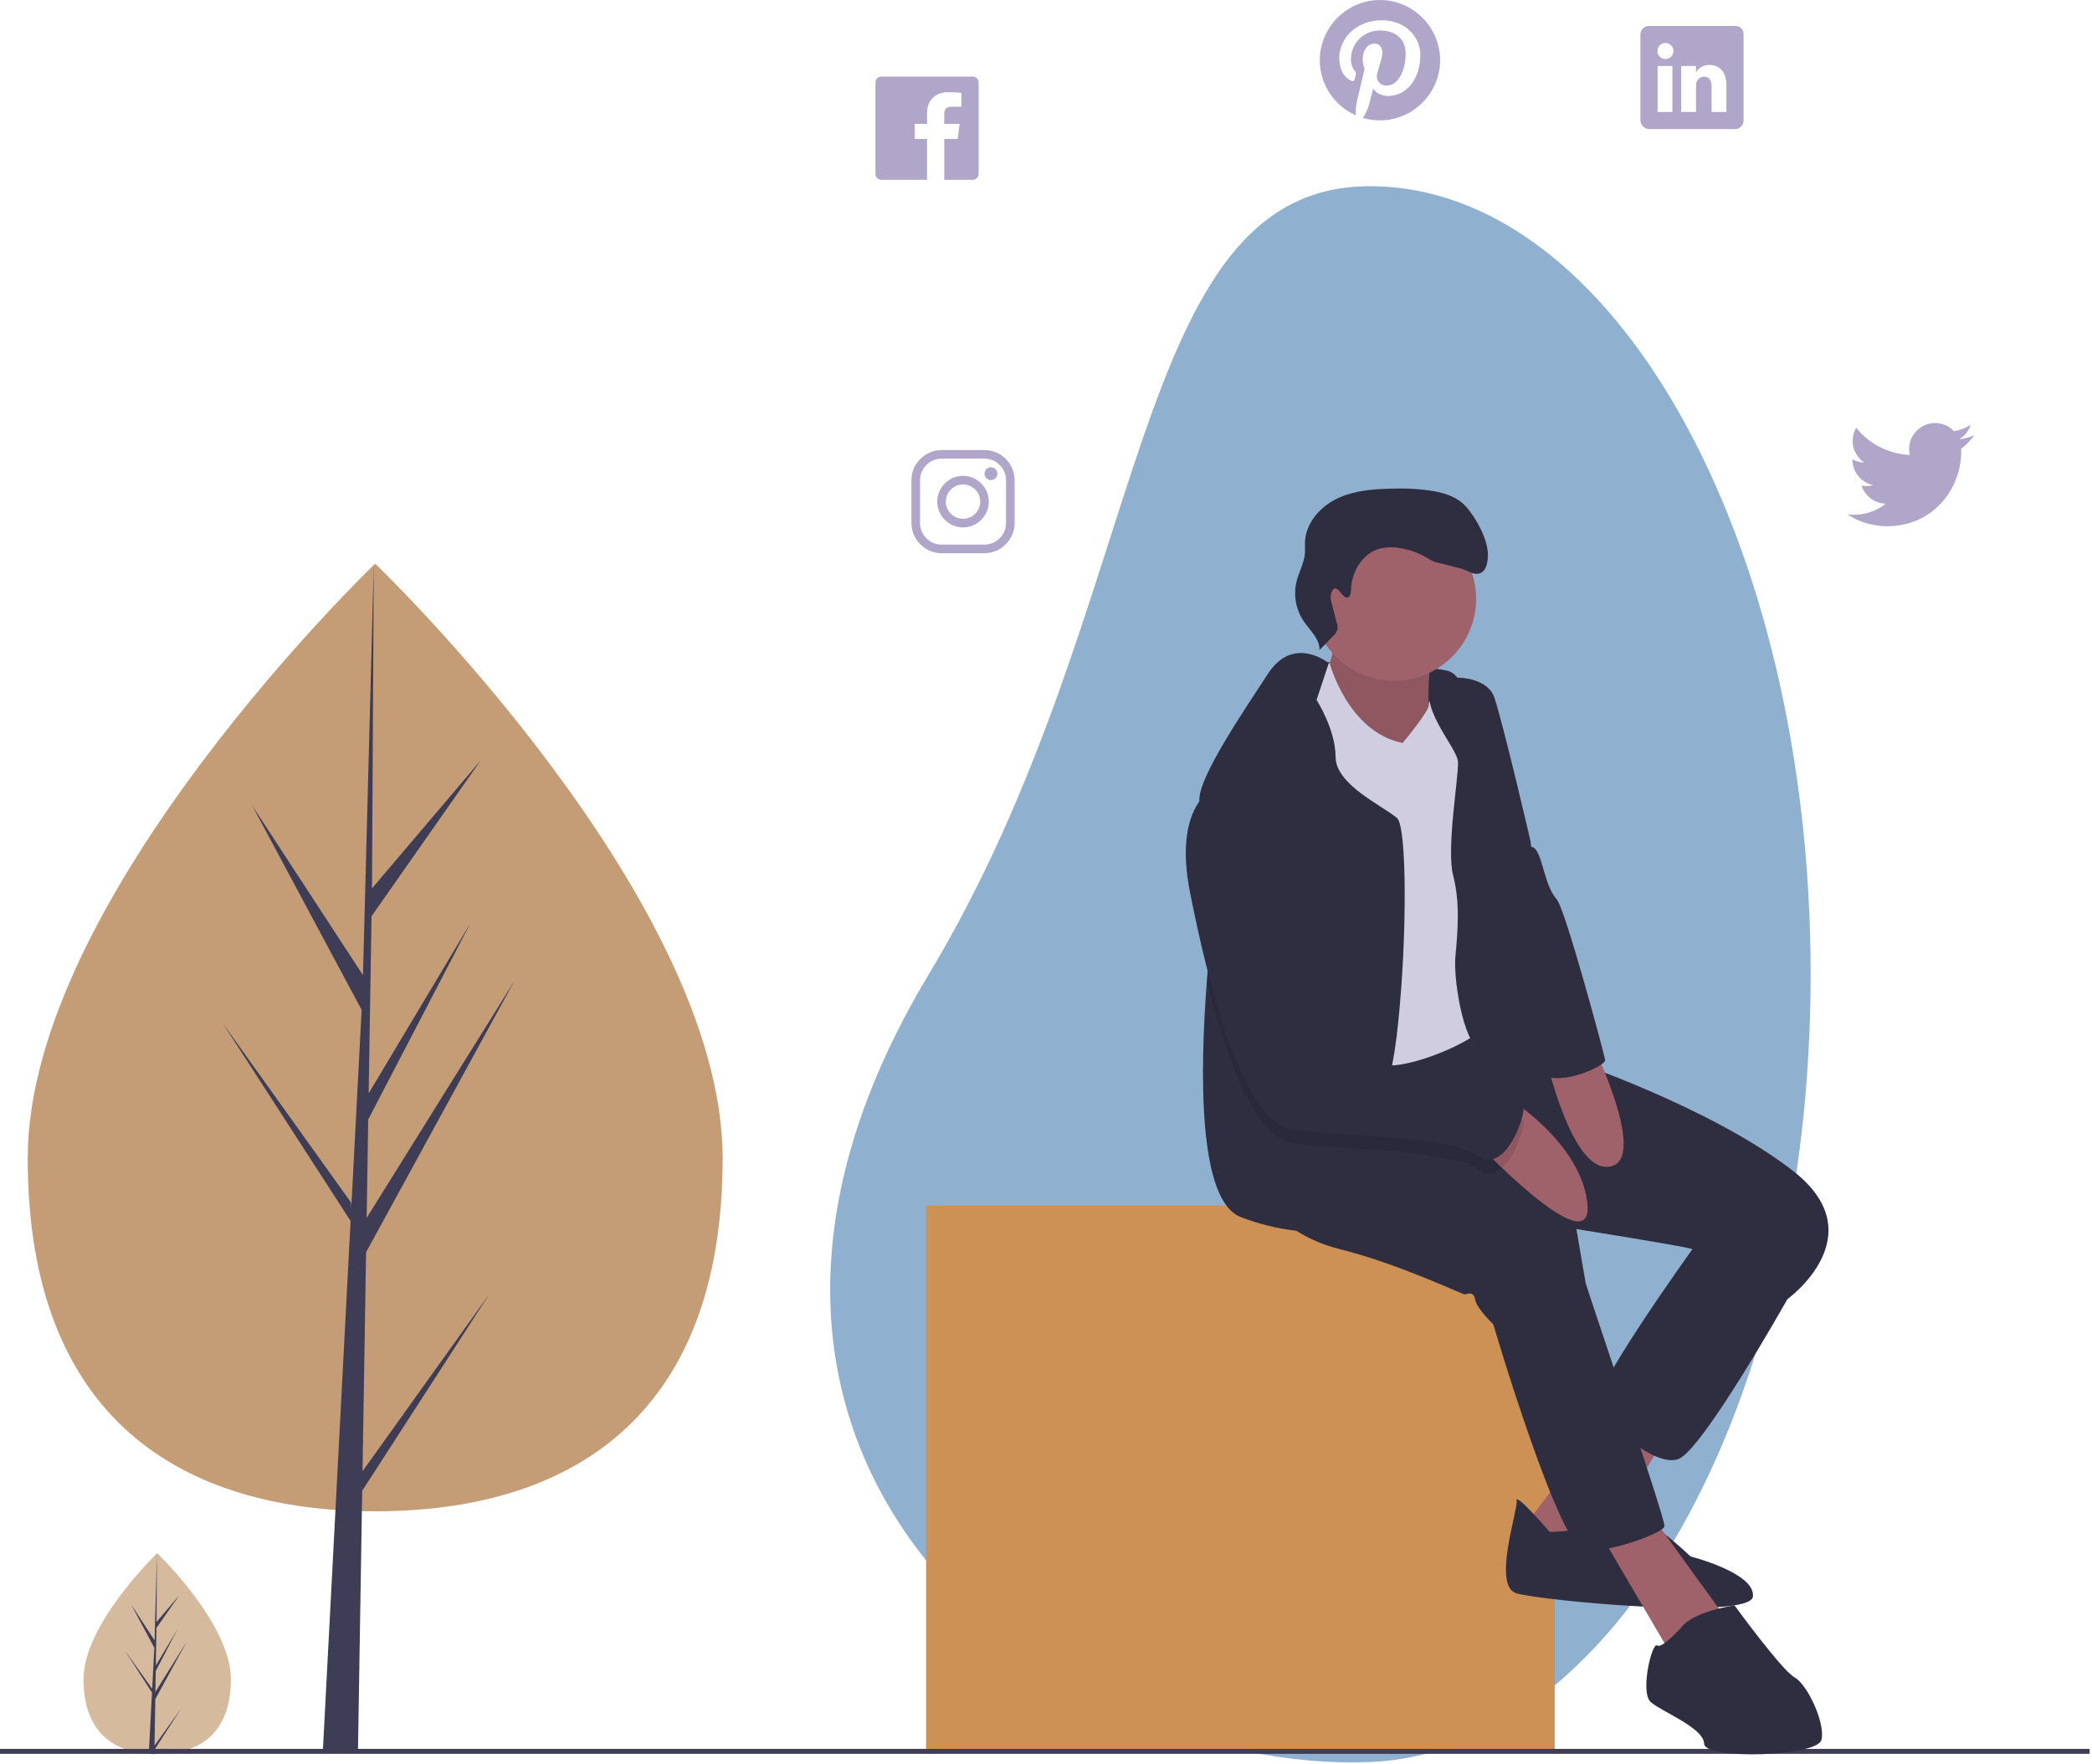
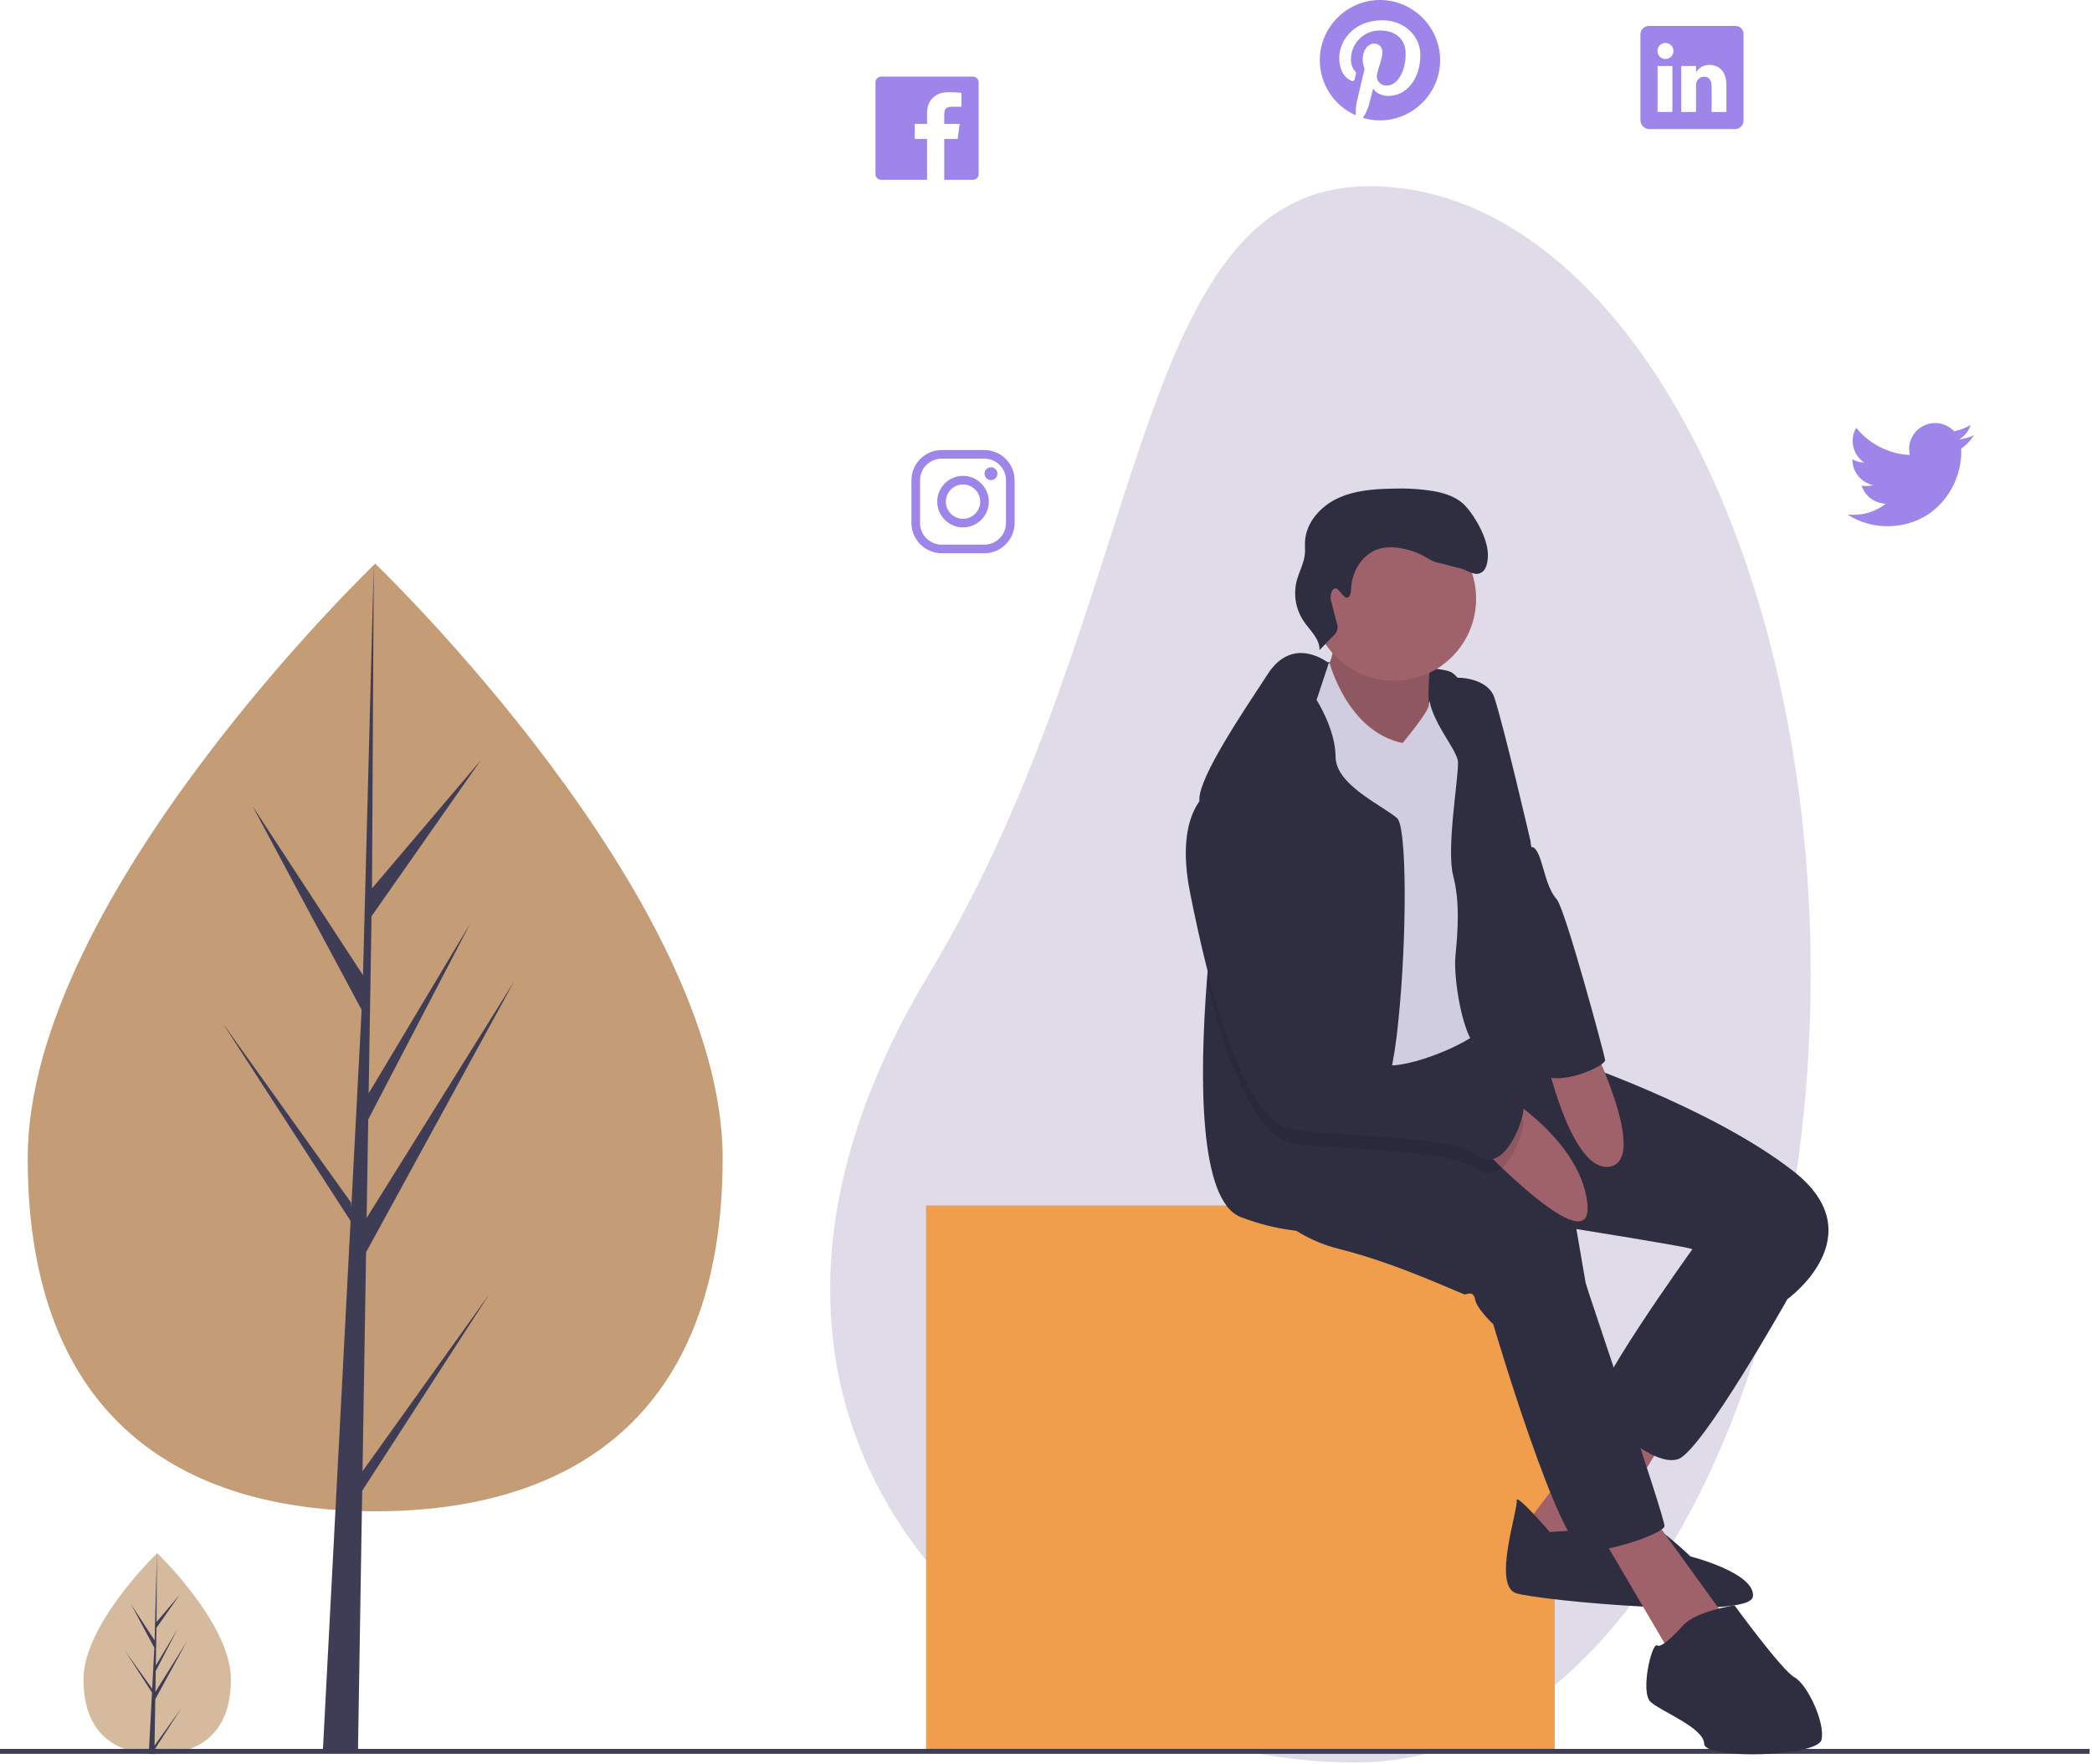
<svg xmlns="http://www.w3.org/2000/svg" width="100%" height="100%" viewBox="0 0 847 714" version="1.1" xml:space="preserve" style="fill-rule:evenodd;clip-rule:evenodd;stroke-miterlimit:10;">
  <path d="M93.483,679.876c0,22.469 -13.356,30.314 -29.833,30.314c-0.382,0 -0.763,-0.004 -1.144,-0.013c-0.763,-0.016 -1.519,-0.053 -2.266,-0.104c-14.871,-1.052 -26.424,-9.301 -26.424,-30.197c0,-21.625 27.634,-48.912 29.71,-50.932l0.004,-0.003c0.08,-0.079 0.12,-0.117 0.12,-0.117c0,0 29.833,28.583 29.833,51.052Z" style="fill:#c49d76;fill-opacity:0.7;fill-rule:nonzero;" />
  <path d="M62.563,706.752l10.911,-15.246l-10.939,16.921l-0.029,1.75c-0.763,-0.016 -1.519,-0.053 -2.266,-0.104l1.176,-22.479l-0.009,-0.175l0.02,-0.032l0.11,-2.123l-10.966,-16.963l11.001,15.37l0.025,0.451l0.889,-16.984l-9.388,-17.528l9.503,14.547l0.925,-35.213l0.004,-0.12l0,0.116l-0.155,27.768l9.347,-11.008l-9.385,13.4l-0.247,15.206l8.727,-14.594l-8.764,16.832l-0.138,8.454l12.67,-20.313l-12.717,23.263l-0.305,18.804Z" style="fill:#3f3d56;fill-rule:nonzero;" />
-   <path d="M733.091,394.388c0,176.179 -79.992,315.164 -178.5,319c-128.463,5.004 -296.357,-123.086 -178.5,-319c90.818,-150.967 79.917,-319 178.5,-319c98.583,0 178.5,142.821 178.5,319Z" style="fill:#6592bd;fill-opacity:0.72;fill-rule:nonzero;" />
-   <rect x="374.947" y="488.049" width="254.514" height="221.025" style="fill:#ce9155;" />
+   <path d="M733.091,394.388c0,176.179 -79.992,315.164 -178.5,319c-128.463,5.004 -296.357,-123.086 -178.5,-319c90.818,-150.967 79.917,-319 178.5,-319c98.583,0 178.5,142.821 178.5,319Z" style="fill:#afa6c9;fill-opacity:0.4;fill-rule:nonzero;" />
+   <rect x="374.947" y="488.049" width="254.514" height="221.025" style="fill:#f09e4c;" />
  <path d="M0,709.074l846.02,0" style="fill:none;fill-rule:nonzero;stroke:#3f3d56;stroke-width:2px;" />
-   <path d="M558.717,0c-13.367,0.001 -24.366,11.001 -24.366,24.368c0,9.658 5.741,18.443 14.587,22.32c-0.102,-1.875 0.04,-3.754 0.424,-5.592c0.468,-1.979 3.133,-13.281 3.133,-13.281c-0.532,-1.214 -0.799,-2.526 -0.783,-3.851c0,-3.612 2.089,-6.309 4.699,-6.309c2.219,0 3.285,1.664 3.285,3.655c0,2.23 -1.425,5.558 -2.154,8.648c-0.076,0.302 -0.115,0.614 -0.115,0.926c0,2.067 1.7,3.767 3.767,3.767c0.066,0 0.133,-0.002 0.199,-0.005c4.612,0 7.723,-5.929 7.723,-12.956c0,-5.341 -3.6,-9.333 -10.138,-9.333c-0.151,-0.006 -0.302,-0.009 -0.453,-0.009c-6.334,0 -11.546,5.212 -11.546,11.546c0,0.045 0.001,0.09 0.001,0.135c-0.072,1.736 0.502,3.438 1.61,4.775c0.398,0.329 0.539,0.881 0.348,1.36c-0.119,0.446 -0.381,1.523 -0.5,1.958c-0.064,0.405 -0.417,0.707 -0.827,0.707c-0.137,0 -0.271,-0.034 -0.392,-0.098c-3.404,-1.392 -4.992,-5.112 -4.992,-9.311c0,-6.918 5.841,-15.218 17.415,-15.218c9.301,0 15.425,6.733 15.425,13.956c0,9.562 -5.32,16.698 -13.152,16.698c-2.632,0 -5.101,-1.425 -5.95,-3.035c0,0 -1.414,5.613 -1.718,6.7c-0.563,1.849 -1.387,3.607 -2.448,5.222c2.241,0.662 4.566,0.998 6.903,0.998c13.37,0 24.371,-11.001 24.371,-24.371c0,-13.363 -10.992,-24.362 -24.356,-24.37l0,0Z" style="fill:#afa6c9;fill-rule:nonzero;" />
-   <path d="M799.277,176.223c-1.923,0.85 -3.961,1.411 -6.049,1.664c2.201,-1.316 3.849,-3.389 4.634,-5.83c-2.066,1.23 -4.329,2.095 -6.689,2.556c-1.99,-2.129 -4.778,-3.339 -7.692,-3.339c-5.776,0 -10.529,4.752 -10.529,10.528c0,0.004 0,0.008 0,0.012c-0.004,0.809 0.088,1.616 0.272,2.404c-8.47,-0.419 -16.373,-4.43 -21.712,-11.019c-2.781,4.793 -1.337,11.002 3.274,14.076c-1.679,-0.042 -3.322,-0.493 -4.786,-1.316l0,0.13c-0.001,4.998 3.553,9.344 8.452,10.334c-0.904,0.245 -1.837,0.37 -2.774,0.37c-0.665,0.001 -1.328,-0.064 -1.979,-0.196c1.375,4.283 5.346,7.236 9.844,7.321c-3.73,2.932 -8.342,4.523 -13.086,4.514c-0.84,-0.001 -1.679,-0.052 -2.513,-0.152c4.796,3.121 10.399,4.777 16.121,4.764c19.395,0 29.99,-16.066 29.99,-30.001c0,-0.456 -0.011,-0.913 -0.032,-1.359c2.061,-1.494 3.84,-3.343 5.254,-5.461Z" style="fill:#afa6c9;fill-rule:nonzero;" />
-   <path d="M393.922,31.016l-37.158,0c-1.265,0.001 -2.306,1.042 -2.306,2.307l0,37.158c0,1.265 1.041,2.306 2.306,2.306l18.579,0l0,-16.534l-4.993,0l0,-6.092l4.993,0l0,-4.503c0,-5.395 3.742,-8.332 8.561,-8.332c2.306,0 4.786,0.174 5.363,0.25l0,5.635l-3.84,0c-2.622,0 -3.122,1.24 -3.122,3.067l0,3.883l6.244,0l-0.816,6.092l-5.428,0l0,16.534l11.618,0c1.264,0 2.305,-1.041 2.306,-2.306l0,-37.158c-0.001,-1.265 -1.042,-2.306 -2.307,-2.307Z" style="fill:#afa6c9;fill-rule:nonzero;" />
-   <path d="M398.608,185.692c4.768,0.014 8.688,3.934 8.702,8.703l0,17.404c-0.014,4.769 -3.934,8.688 -8.702,8.702l-17.405,0c-4.768,-0.014 -8.688,-3.933 -8.702,-8.702l0,-17.404c0.014,-4.769 3.934,-8.689 8.702,-8.703l17.405,0m0,-3.481l-17.405,0c-6.676,0.02 -12.163,5.508 -12.183,12.184l0,17.404c0.02,6.676 5.507,12.164 12.183,12.183l17.405,0c6.676,-0.019 12.163,-5.507 12.183,-12.183l0,-17.404c-0.02,-6.676 -5.507,-12.164 -12.183,-12.184Z" style="fill:#afa6c9;fill-rule:nonzero;" />
-   <path d="M401.218,194.395c0,0 0,0 0,0c-1.432,0 -2.61,-1.179 -2.61,-2.611c0,-1.432 1.178,-2.611 2.61,-2.611c1.433,0 2.611,1.179 2.611,2.611c0,0.002 0,0.004 0,0.006c0,1.429 -1.176,2.605 -2.604,2.605c-0.002,0 -0.004,0 -0.007,0Zm-11.312,1.74c3.819,0 6.961,3.143 6.961,6.962c0,3.819 -3.142,6.962 -6.961,6.962c-3.82,0 -6.962,-3.143 -6.962,-6.962c0,0 0,0 0,0c0.003,-3.818 3.144,-6.958 6.962,-6.962m0,-3.481c0,0 -0.001,0 -0.001,0c-5.728,0 -10.442,4.714 -10.442,10.443c0,5.729 4.714,10.443 10.442,10.443c5.729,0 10.443,-4.714 10.443,-10.443c0,0 0,0 0,0c-0.001,-5.728 -4.714,-10.441 -10.442,-10.443Z" style="fill:#afa6c9;fill-rule:nonzero;" />
-   <path d="M702.584,10.513l-34.853,0c-0.054,-0.003 -0.109,-0.004 -0.164,-0.004c-1.812,0 -3.324,1.446 -3.404,3.256l0,34.929c0.05,1.94 1.629,3.523 3.568,3.579l34.842,0c1.896,-0.075 3.401,-1.683 3.35,-3.579l0,-34.929c0.001,-0.018 0.001,-0.036 0.001,-0.053c0,-1.757 -1.446,-3.202 -3.202,-3.202c-0.046,0 -0.092,0.001 -0.138,0.003Zm-25.476,34.809l-5.983,0l0,-18.601l5.983,0l0,18.601Zm-2.785,-21.43l-0.043,0c-1.776,-0.012 -3.231,-1.476 -3.231,-3.252c0,-1.785 1.468,-3.253 3.253,-3.253c1.784,0 3.252,1.468 3.252,3.253c0,1.776 -1.454,3.24 -3.231,3.252Zm24.65,21.43l-5.983,0l0,-10.171c0,-2.437 -0.871,-4.101 -3.035,-4.101c-1.384,0.012 -2.618,0.9 -3.068,2.208c-0.159,0.473 -0.229,0.971 -0.206,1.469l0,10.595l-5.983,0l0,-18.601l5.983,0l0,2.589c1.107,-1.918 3.182,-3.08 5.395,-3.024c3.927,0 6.897,2.588 6.897,8.169l0,10.867Z" style="fill:#afa6c9;fill-rule:nonzero;" />
+   <path d="M558.717,0c-13.367,0.001 -24.366,11.001 -24.366,24.368c0,9.658 5.741,18.443 14.587,22.32c-0.102,-1.875 0.04,-3.754 0.424,-5.592c0.468,-1.979 3.133,-13.281 3.133,-13.281c-0.532,-1.214 -0.799,-2.526 -0.783,-3.851c0,-3.612 2.089,-6.309 4.699,-6.309c2.219,0 3.285,1.664 3.285,3.655c0,2.23 -1.425,5.558 -2.154,8.648c-0.076,0.302 -0.115,0.614 -0.115,0.926c0,2.067 1.7,3.767 3.767,3.767c0.066,0 0.133,-0.002 0.199,-0.005c4.612,0 7.723,-5.929 7.723,-12.956c0,-5.341 -3.6,-9.333 -10.138,-9.333c-0.151,-0.006 -0.302,-0.009 -0.453,-0.009c-6.334,0 -11.546,5.212 -11.546,11.546c0,0.045 0.001,0.09 0.001,0.135c-0.072,1.736 0.502,3.438 1.61,4.775c0.398,0.329 0.539,0.881 0.348,1.36c-0.119,0.446 -0.381,1.523 -0.5,1.958c-0.064,0.405 -0.417,0.707 -0.827,0.707c-0.137,0 -0.271,-0.034 -0.392,-0.098c-3.404,-1.392 -4.992,-5.112 -4.992,-9.311c0,-6.918 5.841,-15.218 17.415,-15.218c9.301,0 15.425,6.733 15.425,13.956c0,9.562 -5.32,16.698 -13.152,16.698c-2.632,0 -5.101,-1.425 -5.95,-3.035c0,0 -1.414,5.613 -1.718,6.7c-0.563,1.849 -1.387,3.607 -2.448,5.222c2.241,0.662 4.566,0.998 6.903,0.998c13.37,0 24.371,-11.001 24.371,-24.371c0,-13.363 -10.992,-24.362 -24.356,-24.37l0,0Z" style="fill:#9e85ea;fill-rule:nonzero;" />
+   <path d="M799.277,176.223c-1.923,0.85 -3.961,1.411 -6.049,1.664c2.201,-1.316 3.849,-3.389 4.634,-5.83c-2.066,1.23 -4.329,2.095 -6.689,2.556c-1.99,-2.129 -4.778,-3.339 -7.692,-3.339c-5.776,0 -10.529,4.752 -10.529,10.528c0,0.004 0,0.008 0,0.012c-0.004,0.809 0.088,1.616 0.272,2.404c-8.47,-0.419 -16.373,-4.43 -21.712,-11.019c-2.781,4.793 -1.337,11.002 3.274,14.076c-1.679,-0.042 -3.322,-0.493 -4.786,-1.316l0,0.13c-0.001,4.998 3.553,9.344 8.452,10.334c-0.904,0.245 -1.837,0.37 -2.774,0.37c-0.665,0.001 -1.328,-0.064 -1.979,-0.196c1.375,4.283 5.346,7.236 9.844,7.321c-3.73,2.932 -8.342,4.523 -13.086,4.514c-0.84,-0.001 -1.679,-0.052 -2.513,-0.152c4.796,3.121 10.399,4.777 16.121,4.764c19.395,0 29.99,-16.066 29.99,-30.001c0,-0.456 -0.011,-0.913 -0.032,-1.359c2.061,-1.494 3.84,-3.343 5.254,-5.461Z" style="fill:#9e85ea;fill-rule:nonzero;" />
+   <path d="M393.922,31.016l-37.158,0c-1.265,0.001 -2.306,1.042 -2.306,2.307l0,37.158c0,1.265 1.041,2.306 2.306,2.306l18.579,0l0,-16.534l-4.993,0l0,-6.092l4.993,0l0,-4.503c0,-5.395 3.742,-8.332 8.561,-8.332c2.306,0 4.786,0.174 5.363,0.25l0,5.635l-3.84,0c-2.622,0 -3.122,1.24 -3.122,3.067l0,3.883l6.244,0l-0.816,6.092l-5.428,0l0,16.534l11.618,0c1.264,0 2.305,-1.041 2.306,-2.306l0,-37.158c-0.001,-1.265 -1.042,-2.306 -2.307,-2.307Z" style="fill:#9e85ea;fill-rule:nonzero;" />
+   <path d="M398.608,185.692c4.768,0.014 8.688,3.934 8.702,8.703l0,17.404c-0.014,4.769 -3.934,8.688 -8.702,8.702l-17.405,0c-4.768,-0.014 -8.688,-3.933 -8.702,-8.702l0,-17.404c0.014,-4.769 3.934,-8.689 8.702,-8.703l17.405,0m0,-3.481l-17.405,0c-6.676,0.02 -12.163,5.508 -12.183,12.184l0,17.404c0.02,6.676 5.507,12.164 12.183,12.183l17.405,0c6.676,-0.019 12.163,-5.507 12.183,-12.183l0,-17.404c-0.02,-6.676 -5.507,-12.164 -12.183,-12.184Z" style="fill:#9e85ea;fill-rule:nonzero;" />
+   <path d="M401.218,194.395c0,0 0,0 0,0c-1.432,0 -2.61,-1.179 -2.61,-2.611c0,-1.432 1.178,-2.611 2.61,-2.611c1.433,0 2.611,1.179 2.611,2.611c0,0.002 0,0.004 0,0.006c0,1.429 -1.176,2.605 -2.604,2.605c-0.002,0 -0.004,0 -0.007,0Zm-11.312,1.74c3.819,0 6.961,3.143 6.961,6.962c0,3.819 -3.142,6.962 -6.961,6.962c-3.82,0 -6.962,-3.143 -6.962,-6.962c0,0 0,0 0,0c0.003,-3.818 3.144,-6.958 6.962,-6.962m0,-3.481c0,0 -0.001,0 -0.001,0c-5.728,0 -10.442,4.714 -10.442,10.443c0,5.729 4.714,10.443 10.442,10.443c5.729,0 10.443,-4.714 10.443,-10.443c0,0 0,0 0,0c-0.001,-5.728 -4.714,-10.441 -10.442,-10.443Z" style="fill:#9e85ea;fill-rule:nonzero;" />
+   <path d="M702.584,10.513l-34.853,0c-0.054,-0.003 -0.109,-0.004 -0.164,-0.004c-1.812,0 -3.324,1.446 -3.404,3.256l0,34.929c0.05,1.94 1.629,3.523 3.568,3.579l34.842,0c1.896,-0.075 3.401,-1.683 3.35,-3.579l0,-34.929c0.001,-0.018 0.001,-0.036 0.001,-0.053c0,-1.757 -1.446,-3.202 -3.202,-3.202c-0.046,0 -0.092,0.001 -0.138,0.003Zm-25.476,34.809l-5.983,0l0,-18.601l5.983,0l0,18.601Zm-2.785,-21.43l-0.043,0c-1.776,-0.012 -3.231,-1.476 -3.231,-3.252c0,-1.785 1.468,-3.253 3.253,-3.253c1.784,0 3.252,1.468 3.252,3.253c0,1.776 -1.454,3.24 -3.231,3.252Zm24.65,21.43l-5.983,0l0,-10.171c0,-2.437 -0.871,-4.101 -3.035,-4.101c-1.384,0.012 -2.618,0.9 -3.068,2.208c-0.159,0.473 -0.229,0.971 -0.206,1.469l0,10.595l-5.983,0l0,-18.601l5.983,0l0,2.589c1.107,-1.918 3.182,-3.08 5.395,-3.024c3.927,0 6.897,2.588 6.897,8.169l0,10.867Z" style="fill:#9e85ea;fill-rule:nonzero;" />
  <path d="M537.446,268.119c0,0 42.347,1.151 49.34,3.695c6.994,2.545 10.122,20.74 10.122,20.74l-32.88,10.334l-24.591,-1.393l-18.508,1.308l10.334,-27.065l6.183,-7.619Z" style="fill:#2f2e41;fill-rule:nonzero;" />
  <path d="M539.273,254.223c0,0 2.786,10.761 -3.397,18.38c-6.184,7.62 26.582,34.77 26.582,34.77l17.285,-2.971c0,0 -3.81,-33.064 1.308,-41.437c5.117,-8.372 -41.778,-8.742 -41.778,-8.742Z" style="fill:#9f616a;fill-rule:nonzero;" />
  <path d="M539.273,254.223c0,0 2.786,10.761 -3.397,18.38c-6.184,7.62 26.582,34.77 26.582,34.77l17.285,-2.971c0,0 -3.81,-33.064 1.308,-41.437c5.117,-8.372 -41.778,-8.742 -41.778,-8.742Z" style="fill-opacity:0.1;fill-rule:nonzero;" />
  <path d="M654.23,568.843l-38.138,50.577l26.027,15.196l35.822,-58.609l-23.711,-7.164Z" style="fill:#9f616a;fill-rule:nonzero;" />
  <path d="M627.478,620.273c0,0 -14.045,-16.319 -13.419,-12.68c0.625,3.639 -9.993,34.5 -0.114,37.485c9.88,2.985 94.601,10.902 95.766,1.336c1.166,-9.567 -25.274,-16.262 -25.274,-16.262c0,0 -15.707,-15.096 -19.19,-13.561c-3.483,1.535 -37.769,3.682 -37.769,3.682Z" style="fill:#2f2e41;fill-rule:nonzero;" />
  <path d="M645.673,617.145l30.463,51.899l23,-13.319l-30.719,-42.489l-22.744,3.909Z" style="fill:#9f616a;fill-rule:nonzero;" />
  <path d="M693.762,493.674l-9.041,12.794c0,0 -43.099,59.859 -38.522,64.692c4.577,4.833 23.639,23.099 33.334,19.56c9.695,-3.54 44.137,-64.721 44.137,-64.721l-8.984,-35.921l-20.924,3.596Z" style="fill:#2f2e41;fill-rule:nonzero;" />
  <path d="M508.1,481.563c0,0 9.652,18.011 34.116,24.109c24.464,6.098 50.023,18.564 50.932,18.408c0.91,-0.156 3.483,-1.535 4.109,2.104c0.625,3.639 7.335,9.979 7.335,9.979c0,0 27.022,91.828 37.343,91.928c10.32,0.099 31.528,-7.292 31.969,-10.178c0.441,-2.886 -31.6,-96.662 -31.913,-98.481l-3.753,-21.834c0,0 42.375,6.766 46.327,7.96c3.952,1.194 39.105,20.441 39.105,20.441c0,0 35.836,-25.829 2.317,-51.913c-33.519,-26.085 -91.132,-45.218 -91.132,-45.218l-20.669,-5.814l-18.013,-1.075l-2.652,-10.171l-42.662,2.462l-44.522,18.891l1.763,48.402Z" style="fill:#2f2e41;fill-rule:nonzero;" />
  <circle cx="564.405" cy="242.411" r="33.232" style="fill:#9f616a;" />
  <path d="M534.34,269.121l3.997,-0.687c0,0 7.219,27.795 29.551,32.386c0,0 11.019,-13.2 10.549,-15.428c-0.471,-2.227 8.726,-14.111 13.616,-7.458c4.89,6.652 -1.194,123.841 2.915,125.944c4.108,2.104 12.921,4.336 5.828,12.111c-7.094,7.776 -35.268,18.238 -41.508,14.628c-6.24,-3.611 -18.991,-34.201 -24.507,-44.493c-5.515,-10.292 -14.343,-45.303 -14.343,-45.303c0,0 -11.272,-38.338 -4.335,-47.023c6.937,-8.685 18.237,-24.677 18.237,-24.677Z" style="fill:#d0cde1;fill-rule:nonzero;" />
  <path d="M566.145,413.391c-0.743,8.163 -2.015,16.27 -3.807,24.268c-1.63,6.508 -3.527,10.438 -5.693,10.27c-5.525,-0.413 -8.037,7.692 -9.332,17.035c-1.384,9.912 -1.384,21.22 -2.143,25.217c-1.005,5.28 -7.435,9.31 -20.283,8.126c-7.652,-0.87 -15.162,-2.712 -22.348,-5.481c-17.347,-6.307 -16.834,-57.455 -13.932,-95.409c1.775,-23.263 4.443,-41.581 4.443,-41.581c0,0 -5.269,-15.718 -6.954,-26.49c-0.336,-1.965 -0.504,-3.956 -0.503,-5.95c0.257,-9.41 17.437,-34.839 27.818,-50.679c10.393,-15.84 24.57,-4.22 24.57,-4.22l-4.934,14.891c0,0 7.646,11.8 7.702,23.029c0.056,11.23 18.307,19.335 24.86,24.771c4.119,3.416 4.019,49.016 0.536,82.203Z" style="fill:#2f2e41;fill-rule:nonzero;" />
  <path d="M580.575,273.819c0,0 1.197,1.415 6.681,0.725c6.576,-0.829 15.618,1.447 17.719,7.725c3.852,11.514 14.712,58.353 14.712,58.353c0,0 4.521,53.547 6.553,65.374c2.033,11.827 1.024,22.304 3.028,28.516c2.005,6.211 -19.787,-11.586 -27.818,-9.269c-8.032,2.317 -13.192,-27.704 -12.183,-38.181c1.01,-10.476 1.862,-21.863 -0.924,-32.623c-2.786,-10.761 2.154,-39.241 1.969,-45.765c-0.185,-6.525 -17.71,-22.969 -9.737,-34.855Z" style="fill:#2f2e41;fill-rule:nonzero;" />
  <path d="M604.088,440.244c0,0 35.186,19.196 38.553,46.518c3.368,27.322 -47.062,-26.455 -47.062,-26.455l8.509,-20.063Z" style="fill:#9f616a;fill-rule:nonzero;" />
  <path d="M624.174,420.869c0,0 10.781,54.345 27.577,51.458c16.795,-2.886 -9.382,-54.585 -9.382,-54.585l-18.195,3.127Z" style="fill:#9f616a;fill-rule:nonzero;" />
  <path d="M681.694,657.786c0,0 -8.6,9.908 -10.733,8.401c-2.132,-1.507 -7.036,19.005 -2.615,22.929c4.421,3.923 21.45,10.362 21.635,16.887c0.185,6.525 45.858,5.231 47.492,-1.606c1.635,-6.838 -5.728,-22.432 -10.903,-25.289c-5.174,-2.857 -24.306,-29.154 -24.306,-29.154c0,0 -14.984,2.188 -20.57,7.832Z" style="fill:#2f2e41;fill-rule:nonzero;" />
  <path d="M598.484,473.481c-8.16,-5.76 -30.944,-7.189 -51.171,-8.517c-8.875,-0.569 -17.258,-1.128 -23.699,-2.032c-6.206,-0.859 -11.788,-6.53 -16.744,-14.98c-7.513,-12.804 -13.585,-32.004 -18.263,-50.535c1.775,-23.263 4.443,-41.581 4.443,-41.581c0,0 -5.269,-15.718 -6.954,-26.49c1.188,-1.654 2.719,-3.032 4.487,-4.041c21.455,-9.209 41.939,81.422 44.54,95.644c0.045,0.234 0.078,0.457 0.112,0.647c1.261,7.323 14.891,13.585 27.103,16.063c7.524,1.53 14.523,1.63 17.749,-0.357c8.473,-5.202 34.527,15.617 36.503,16.209c1.976,0.603 -6.385,28.264 -18.106,19.97Z" style="fill-opacity:0.1;fill-rule:nonzero;" />
  <path d="M490.587,319.726c0,0 -15.594,7.363 -8.742,41.778c6.851,34.414 20.654,92.923 41.764,95.851c21.109,2.928 63.142,2.26 74.87,10.548c11.727,8.287 20.086,-19.375 18.11,-19.973c-1.976,-0.597 -28.032,-21.407 -36.504,-16.205c-8.472,5.203 -42.816,-3.88 -44.849,-15.707c-2.032,-11.827 -22.843,-105.66 -44.649,-96.292Z" style="fill:#2f2e41;fill-rule:nonzero;" />
  <path d="M602.956,303.222l17.138,39.767c0,0 1.725,-0.861 3.73,5.351c2.004,6.212 2.942,11.671 6.453,15.751c3.511,4.079 19.134,62.275 19.603,65.005c0.469,2.729 -21.577,12.138 -26.503,4.555c-4.926,-7.583 -20.421,-130.429 -20.421,-130.429Z" style="fill:#2f2e41;fill-rule:nonzero;" />
  <path d="M545.498,241.948c1.274,-0.34 1.461,-2.031 1.504,-3.348c0.228,-7.056 4.477,-14.295 11.23,-16.349c2.592,-0.711 5.305,-0.86 7.959,-0.438c3.788,0.504 7.446,1.725 10.778,3.596c1.759,0.988 3.485,2.18 5.48,2.482c1.318,0.199 7.023,1.858 8.335,2.091c2.885,0.514 5.566,3.095 8.334,2.134c2.648,-0.919 3.234,-4.348 3.298,-7.15c0.146,-6.385 -4.7,-15.221 -8.97,-19.971c-3.239,-3.604 -8.117,-5.268 -12.886,-6.133c-5.57,-0.895 -11.215,-1.239 -16.852,-1.025c-7.631,0.136 -15.474,0.725 -22.355,4.027c-6.881,3.301 -12.661,9.873 -12.991,17.498c-0.069,1.589 0.095,3.184 -0.039,4.768c-0.325,3.865 -2.378,7.356 -3.34,11.113c-1.391,5.572 -0.359,11.48 2.839,16.25c2.554,3.759 6.568,7.158 6.42,11.699l5.538,-5.737c1.698,-1.296 2.264,-3.623 1.352,-5.555l-1.96,-7.646c-0.504,-1.364 -0.563,-2.854 -0.17,-4.254c2.102,-5.192 4.373,2.515 6.496,1.948Z" style="fill:#2f2e41;fill-rule:nonzero;" />
  <path d="M292.583,468.934c0,105.949 -62.985,142.942 -140.681,142.942c-77.696,0 -140.681,-36.993 -140.681,-142.942c0,-105.949 140.681,-240.732 140.681,-240.732c0,0 140.681,134.783 140.681,240.732Z" style="fill:#c49d76;fill-rule:nonzero;" />
  <path d="M146.777,595.669l1.441,-88.669l59.961,-109.697l-59.735,95.787l0.647,-39.87l41.326,-79.364l-41.154,68.814l1.165,-71.707l44.252,-63.184l-44.069,51.908l0.728,-131.485l-4.574,174.062l0.375,-7.18l-44.991,-68.867l44.27,82.651l-4.192,80.085l-0.125,-2.126l-51.867,-72.472l51.71,79.981l-0.524,10.016l-0.094,0.15l0.043,0.822l-10.636,203.182l14.21,0l1.705,-104.948l51.583,-79.785l-51.455,71.896Z" style="fill:#3f3d56;fill-rule:nonzero;" />
</svg>
